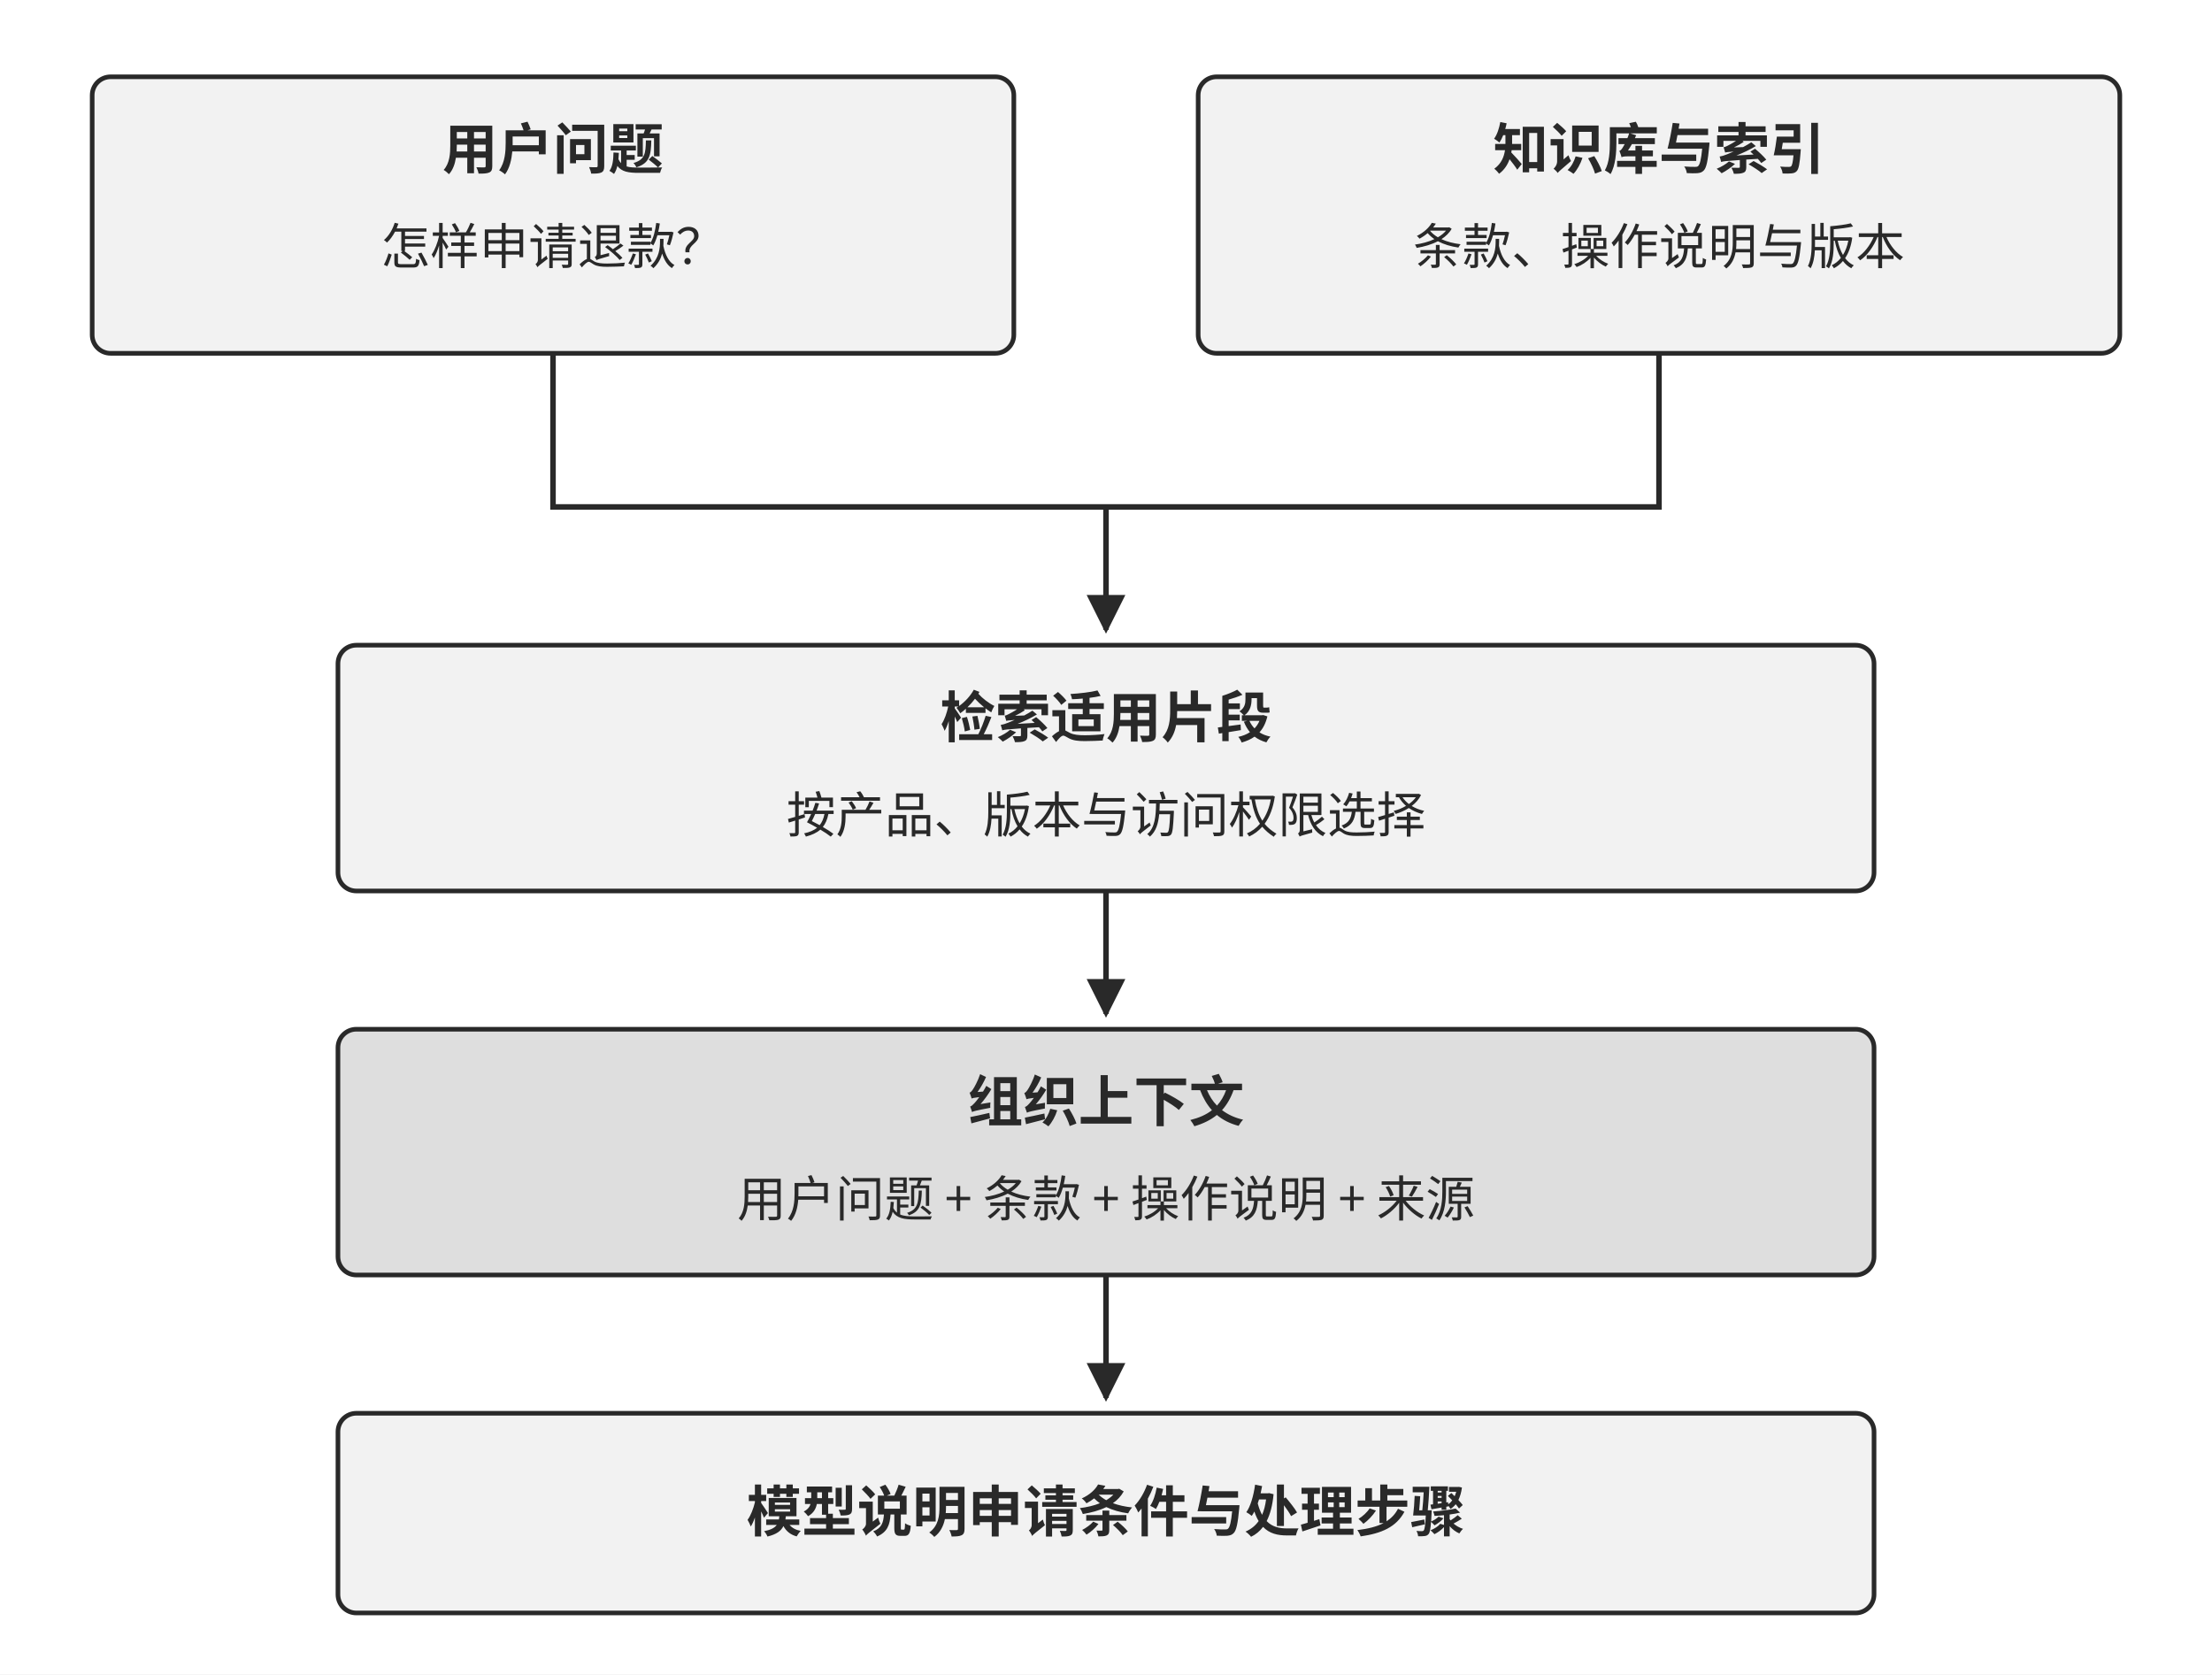
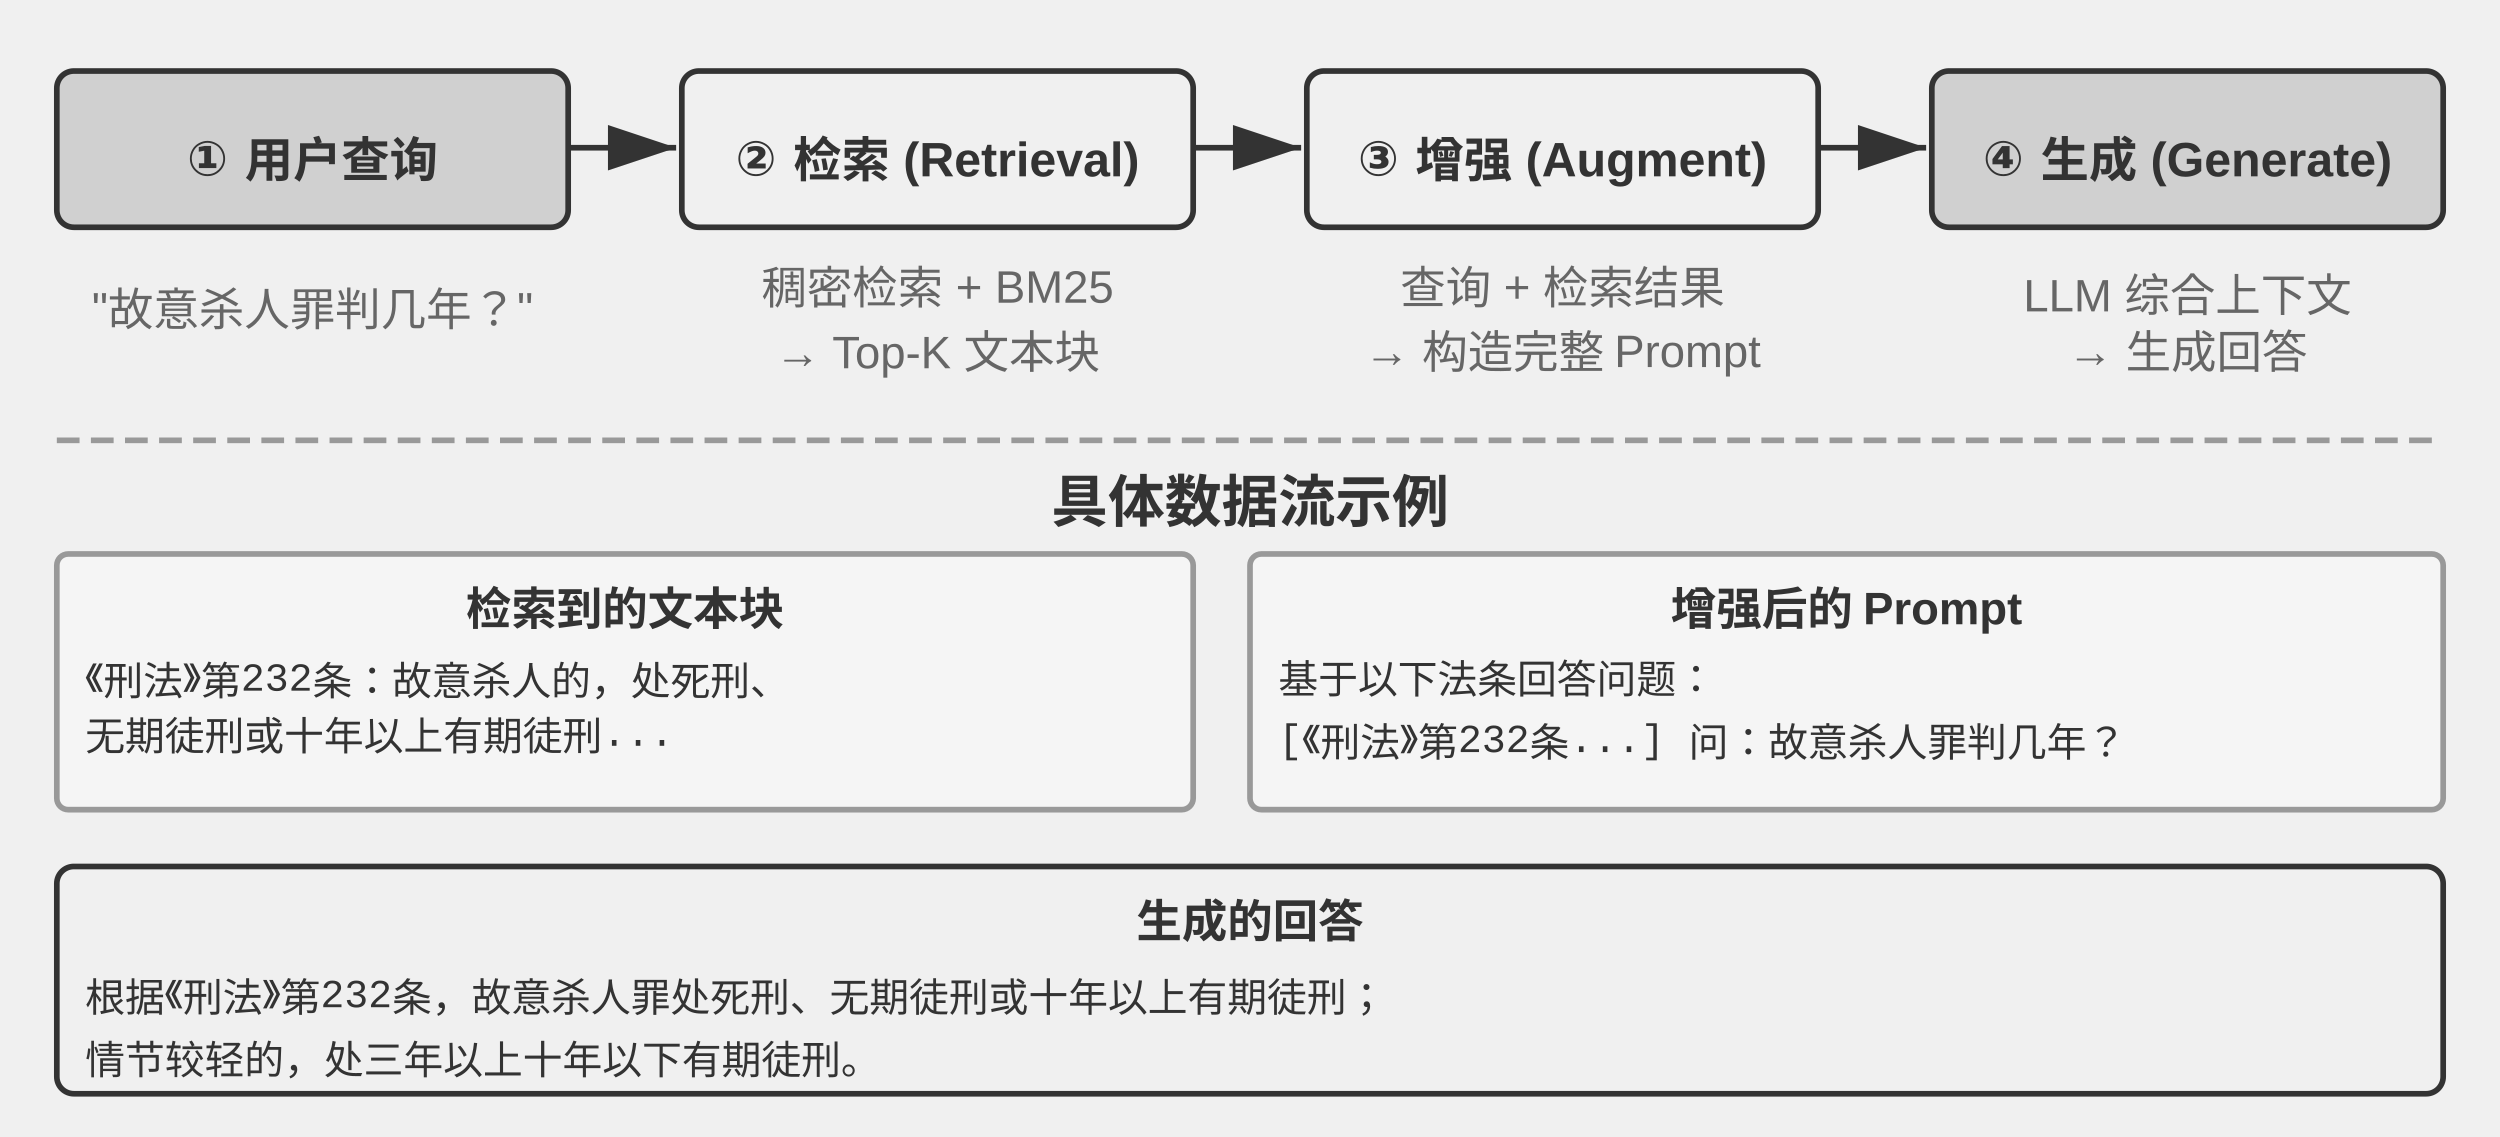
- <svg xmlns="http://www.w3.org/2000/svg" width="150mm" height="113.54mm" viewBox="0 0 720 545" role="img" aria-labelledby="title desc">
+ <svg xmlns="http://www.w3.org/2000/svg" viewBox="0 40 880 400" width="880" height="400" style="background:#ffffff">
  <defs>
-     <marker id="arrow" viewBox="0 0 10 10" refX="9" refY="5" markerWidth="7" markerHeight="7" orient="auto-start-reverse">
-       <path d="M0 0 L10 5 L0 10 Z" fill="#292929" />
+     <marker id="ah" markerWidth="12" markerHeight="8" refX="12" refY="4" orient="auto">
+       <polygon points="0 0, 12 4, 0 8" fill="#333333" />
+     </marker>
+     <marker id="ah-light" markerWidth="12" markerHeight="8" refX="12" refY="4" orient="auto">
+       <polygon points="0 0, 12 4, 0 8" fill="#999999" />
    </marker>
  </defs>
-   <rect width="720" height="545" fill="#ffffff" />
-   <rect x="30" y="25" width="300" height="90" rx="6" fill="#f2f2f2" stroke="#292929" stroke-width="1.5" />
-   <text x="180.0" y="55" font-family="Noto Sans CJK SC,Source Han Sans CN,Microsoft YaHei,sans-serif" font-size="18" font-weight="700" text-anchor="middle" fill="#292929">用户问题</text>
-   <text x="180.0" y="86" font-family="Noto Sans CJK SC,Source Han Sans CN,Microsoft YaHei,sans-serif" font-size="16" font-weight="400" text-anchor="middle" fill="#292929">怎样申请退款？</text>
-   <rect x="390" y="25" width="300" height="90" rx="6" fill="#f2f2f2" stroke="#292929" stroke-width="1.5" />
-   <text x="540.0" y="55" font-family="Noto Sans CJK SC,Source Han Sans CN,Microsoft YaHei,sans-serif" font-size="18" font-weight="700" text-anchor="middle" fill="#292929">知识库与索引</text>
-   <text x="540.0" y="86" font-family="Noto Sans CJK SC,Source Han Sans CN,Microsoft YaHei,sans-serif" font-size="16" font-weight="400" text-anchor="middle" fill="#292929">条款、操作说明与版本</text>
-   <path d="M 180 115 L 180 165 L 360 165" fill="none" stroke="#292929" stroke-width="1.8" />
-   <path d="M 540 115 L 540 165 L 360 165" fill="none" stroke="#292929" stroke-width="1.8" />
-   <path d="M 360 165 L 360 205" fill="none" stroke="#292929" stroke-width="1.8" marker-end="url(#arrow)" />
-   <rect x="110" y="210" width="500" height="80" rx="6" fill="#f2f2f2" stroke="#292929" stroke-width="1.5" />
-   <text x="360.0" y="240" font-family="Noto Sans CJK SC,Source Han Sans CN,Microsoft YaHei,sans-serif" font-size="18" font-weight="700" text-anchor="middle" fill="#292929">检索适用片段</text>
-   <text x="360.0" y="271" font-family="Noto Sans CJK SC,Source Han Sans CN,Microsoft YaHei,sans-serif" font-size="16" font-weight="400" text-anchor="middle" fill="#292929">按产品、版本与访问权限选择</text>
-   <path d="M 360 290 L 360 330" fill="none" stroke="#292929" stroke-width="1.8" marker-end="url(#arrow)" />
-   <rect x="110" y="335" width="500" height="80" rx="6" fill="#dedede" stroke="#292929" stroke-width="1.5" />
-   <text x="360.0" y="365" font-family="Noto Sans CJK SC,Source Han Sans CN,Microsoft YaHei,sans-serif" font-size="18" font-weight="700" text-anchor="middle" fill="#292929">组织上下文</text>
-   <text x="360.0" y="396" font-family="Noto Sans CJK SC,Source Han Sans CN,Microsoft YaHei,sans-serif" font-size="16" font-weight="400" text-anchor="middle" fill="#292929">用户问题 + 条款 + 操作说明 + 来源</text>
-   <path d="M 360 415 L 360 455" fill="none" stroke="#292929" stroke-width="1.8" marker-end="url(#arrow)" />
-   <rect x="110" y="460" width="500" height="65" rx="6" fill="#f2f2f2" stroke="#292929" stroke-width="1.5" />
-   <text x="360.0" y="498.5" font-family="Noto Sans CJK SC,Source Han Sans CN,Microsoft YaHei,sans-serif" font-size="18" font-weight="700" text-anchor="middle" fill="#292929">模型说明申请条件与处理步骤</text>
+   <rect x="20" y="65" width="180" height="55" rx="6" fill="#d0d0d0" stroke="#333333" stroke-width="2" />
+   <text x="110.0" y="92.5" font-family="Arial, 'Helvetica Neue', Helvetica, 'PingFang SC', 'Microsoft YaHei', sans-serif" font-size="17" fill="#333333" text-anchor="middle" dominant-baseline="central" font-weight="bold">① 用户查询</text>
+   <text x="110" y="145" font-family="Arial, 'Helvetica Neue', Helvetica, 'PingFang SC', 'Microsoft YaHei', sans-serif" font-size="16" fill="#666666" text-anchor="middle" dominant-baseline="central" font-weight="normal">"故意杀人罪判几年？"</text>
+   <line x1="200" y1="92" x2="238" y2="92" stroke="#333333" stroke-width="2" marker-end="url(#ah)" />
+   <rect x="240" y="65" width="180" height="55" rx="6" fill="#f0f0f0" stroke="#333333" stroke-width="2" />
+   <text x="330.0" y="92.5" font-family="Arial, 'Helvetica Neue', Helvetica, 'PingFang SC', 'Microsoft YaHei', sans-serif" font-size="17" fill="#333333" text-anchor="middle" dominant-baseline="central" font-weight="bold">② 检索 (Retrieval)</text>
+   <text x="330" y="140" font-family="Arial, 'Helvetica Neue', Helvetica, 'PingFang SC', 'Microsoft YaHei', sans-serif" font-size="16" fill="#666666" text-anchor="middle" dominant-baseline="central" font-weight="normal">稠密检索 + BM25</text>
+   <text x="330" y="160" font-family="Arial, 'Helvetica Neue', Helvetica, 'PingFang SC', 'Microsoft YaHei', sans-serif" font-size="16" fill="#666666" text-anchor="middle" dominant-baseline="central" font-weight="normal">→ Top-K 文本块</text>
+   <line x1="420" y1="92" x2="458" y2="92" stroke="#333333" stroke-width="2" marker-end="url(#ah)" />
+   <rect x="460" y="65" width="180" height="55" rx="6" fill="#f0f0f0" stroke="#333333" stroke-width="2" />
+   <text x="550.0" y="92.5" font-family="Arial, 'Helvetica Neue', Helvetica, 'PingFang SC', 'Microsoft YaHei', sans-serif" font-size="17" fill="#333333" text-anchor="middle" dominant-baseline="central" font-weight="bold">③ 增强 (Augment)</text>
+   <text x="550" y="140" font-family="Arial, 'Helvetica Neue', Helvetica, 'PingFang SC', 'Microsoft YaHei', sans-serif" font-size="16" fill="#666666" text-anchor="middle" dominant-baseline="central" font-weight="normal">查询 + 检索结果</text>
+   <text x="550" y="160" font-family="Arial, 'Helvetica Neue', Helvetica, 'PingFang SC', 'Microsoft YaHei', sans-serif" font-size="16" fill="#666666" text-anchor="middle" dominant-baseline="central" font-weight="normal">→ 构造完整 Prompt</text>
+   <line x1="640" y1="92" x2="678" y2="92" stroke="#333333" stroke-width="2" marker-end="url(#ah)" />
+   <rect x="680" y="65" width="180" height="55" rx="6" fill="#d0d0d0" stroke="#333333" stroke-width="2" />
+   <text x="770.0" y="92.5" font-family="Arial, 'Helvetica Neue', Helvetica, 'PingFang SC', 'Microsoft YaHei', sans-serif" font-size="17" fill="#333333" text-anchor="middle" dominant-baseline="central" font-weight="bold">④ 生成 (Generate)</text>
+   <text x="770" y="140" font-family="Arial, 'Helvetica Neue', Helvetica, 'PingFang SC', 'Microsoft YaHei', sans-serif" font-size="16" fill="#666666" text-anchor="middle" dominant-baseline="central" font-weight="normal">LLM 综合上下文</text>
+   <text x="770" y="160" font-family="Arial, 'Helvetica Neue', Helvetica, 'PingFang SC', 'Microsoft YaHei', sans-serif" font-size="16" fill="#666666" text-anchor="middle" dominant-baseline="central" font-weight="normal">→ 生成回答</text>
+   <line x1="20" y1="195" x2="860" y2="195" stroke="#999999" stroke-width="2" stroke-dasharray="8,4" />
+   <text x="440.0" y="215" font-family="Arial, 'Helvetica Neue', Helvetica, 'PingFang SC', 'Microsoft YaHei', sans-serif" font-size="20" fill="#333333" text-anchor="middle" dominant-baseline="central" font-weight="bold">具体数据流示例</text>
+   <rect x="20" y="235" width="400" height="90" rx="4" fill="#f5f5f5" stroke="#999999" stroke-width="2" />
+   <text x="220" y="253" font-family="Arial, 'Helvetica Neue', Helvetica, 'PingFang SC', 'Microsoft YaHei', sans-serif" font-size="16" fill="#333333" text-anchor="middle" dominant-baseline="central" font-weight="bold">检索到的文本块</text>
+   <text x="30" y="278" font-family="'Courier New', Courier, monospace" font-size="14" fill="#333333" text-anchor="start" dominant-baseline="central">《刑法》第232条：故意杀人的，处死刑、</text>
+   <text x="30" y="298" font-family="'Courier New', Courier, monospace" font-size="14" fill="#333333" text-anchor="start" dominant-baseline="central">无期徒刑或十年以上有期徒刑...</text>
+   <rect x="440" y="235" width="420" height="90" rx="4" fill="#f5f5f5" stroke="#999999" stroke-width="2" />
+   <text x="650" y="253" font-family="Arial, 'Helvetica Neue', Helvetica, 'PingFang SC', 'Microsoft YaHei', sans-serif" font-size="16" fill="#333333" text-anchor="middle" dominant-baseline="central" font-weight="bold">增强后的 Prompt</text>
+   <text x="450" y="278" font-family="'Courier New', Courier, monospace" font-size="14" fill="#333333" text-anchor="start" dominant-baseline="central">基于以下法条回答问题：</text>
+   <text x="450" y="298" font-family="'Courier New', Courier, monospace" font-size="14" fill="#333333" text-anchor="start" dominant-baseline="central">[《刑法》第232条...]  问：故意杀人罪判几年？</text>
+   <rect x="20" y="345" width="840" height="80" rx="6" fill="#f0f0f0" stroke="#333333" stroke-width="2" />
+   <text x="440.0" y="363" font-family="Arial, 'Helvetica Neue', Helvetica, 'PingFang SC', 'Microsoft YaHei', sans-serif" font-size="16" fill="#333333" text-anchor="middle" dominant-baseline="central" font-weight="bold">生成的回答</text>
+   <text x="30" y="390" font-family="'Courier New', Courier, monospace" font-size="14" fill="#333333" text-anchor="start" dominant-baseline="central">根据《刑法》第232条，故意杀人罪处死刑、无期徒刑或十年以上有期徒刑；</text>
+   <text x="30" y="412" font-family="'Courier New', Courier, monospace" font-size="14" fill="#333333" text-anchor="start" dominant-baseline="central">情节较轻的，处三年以上十年以下有期徒刑。</text>
</svg>
